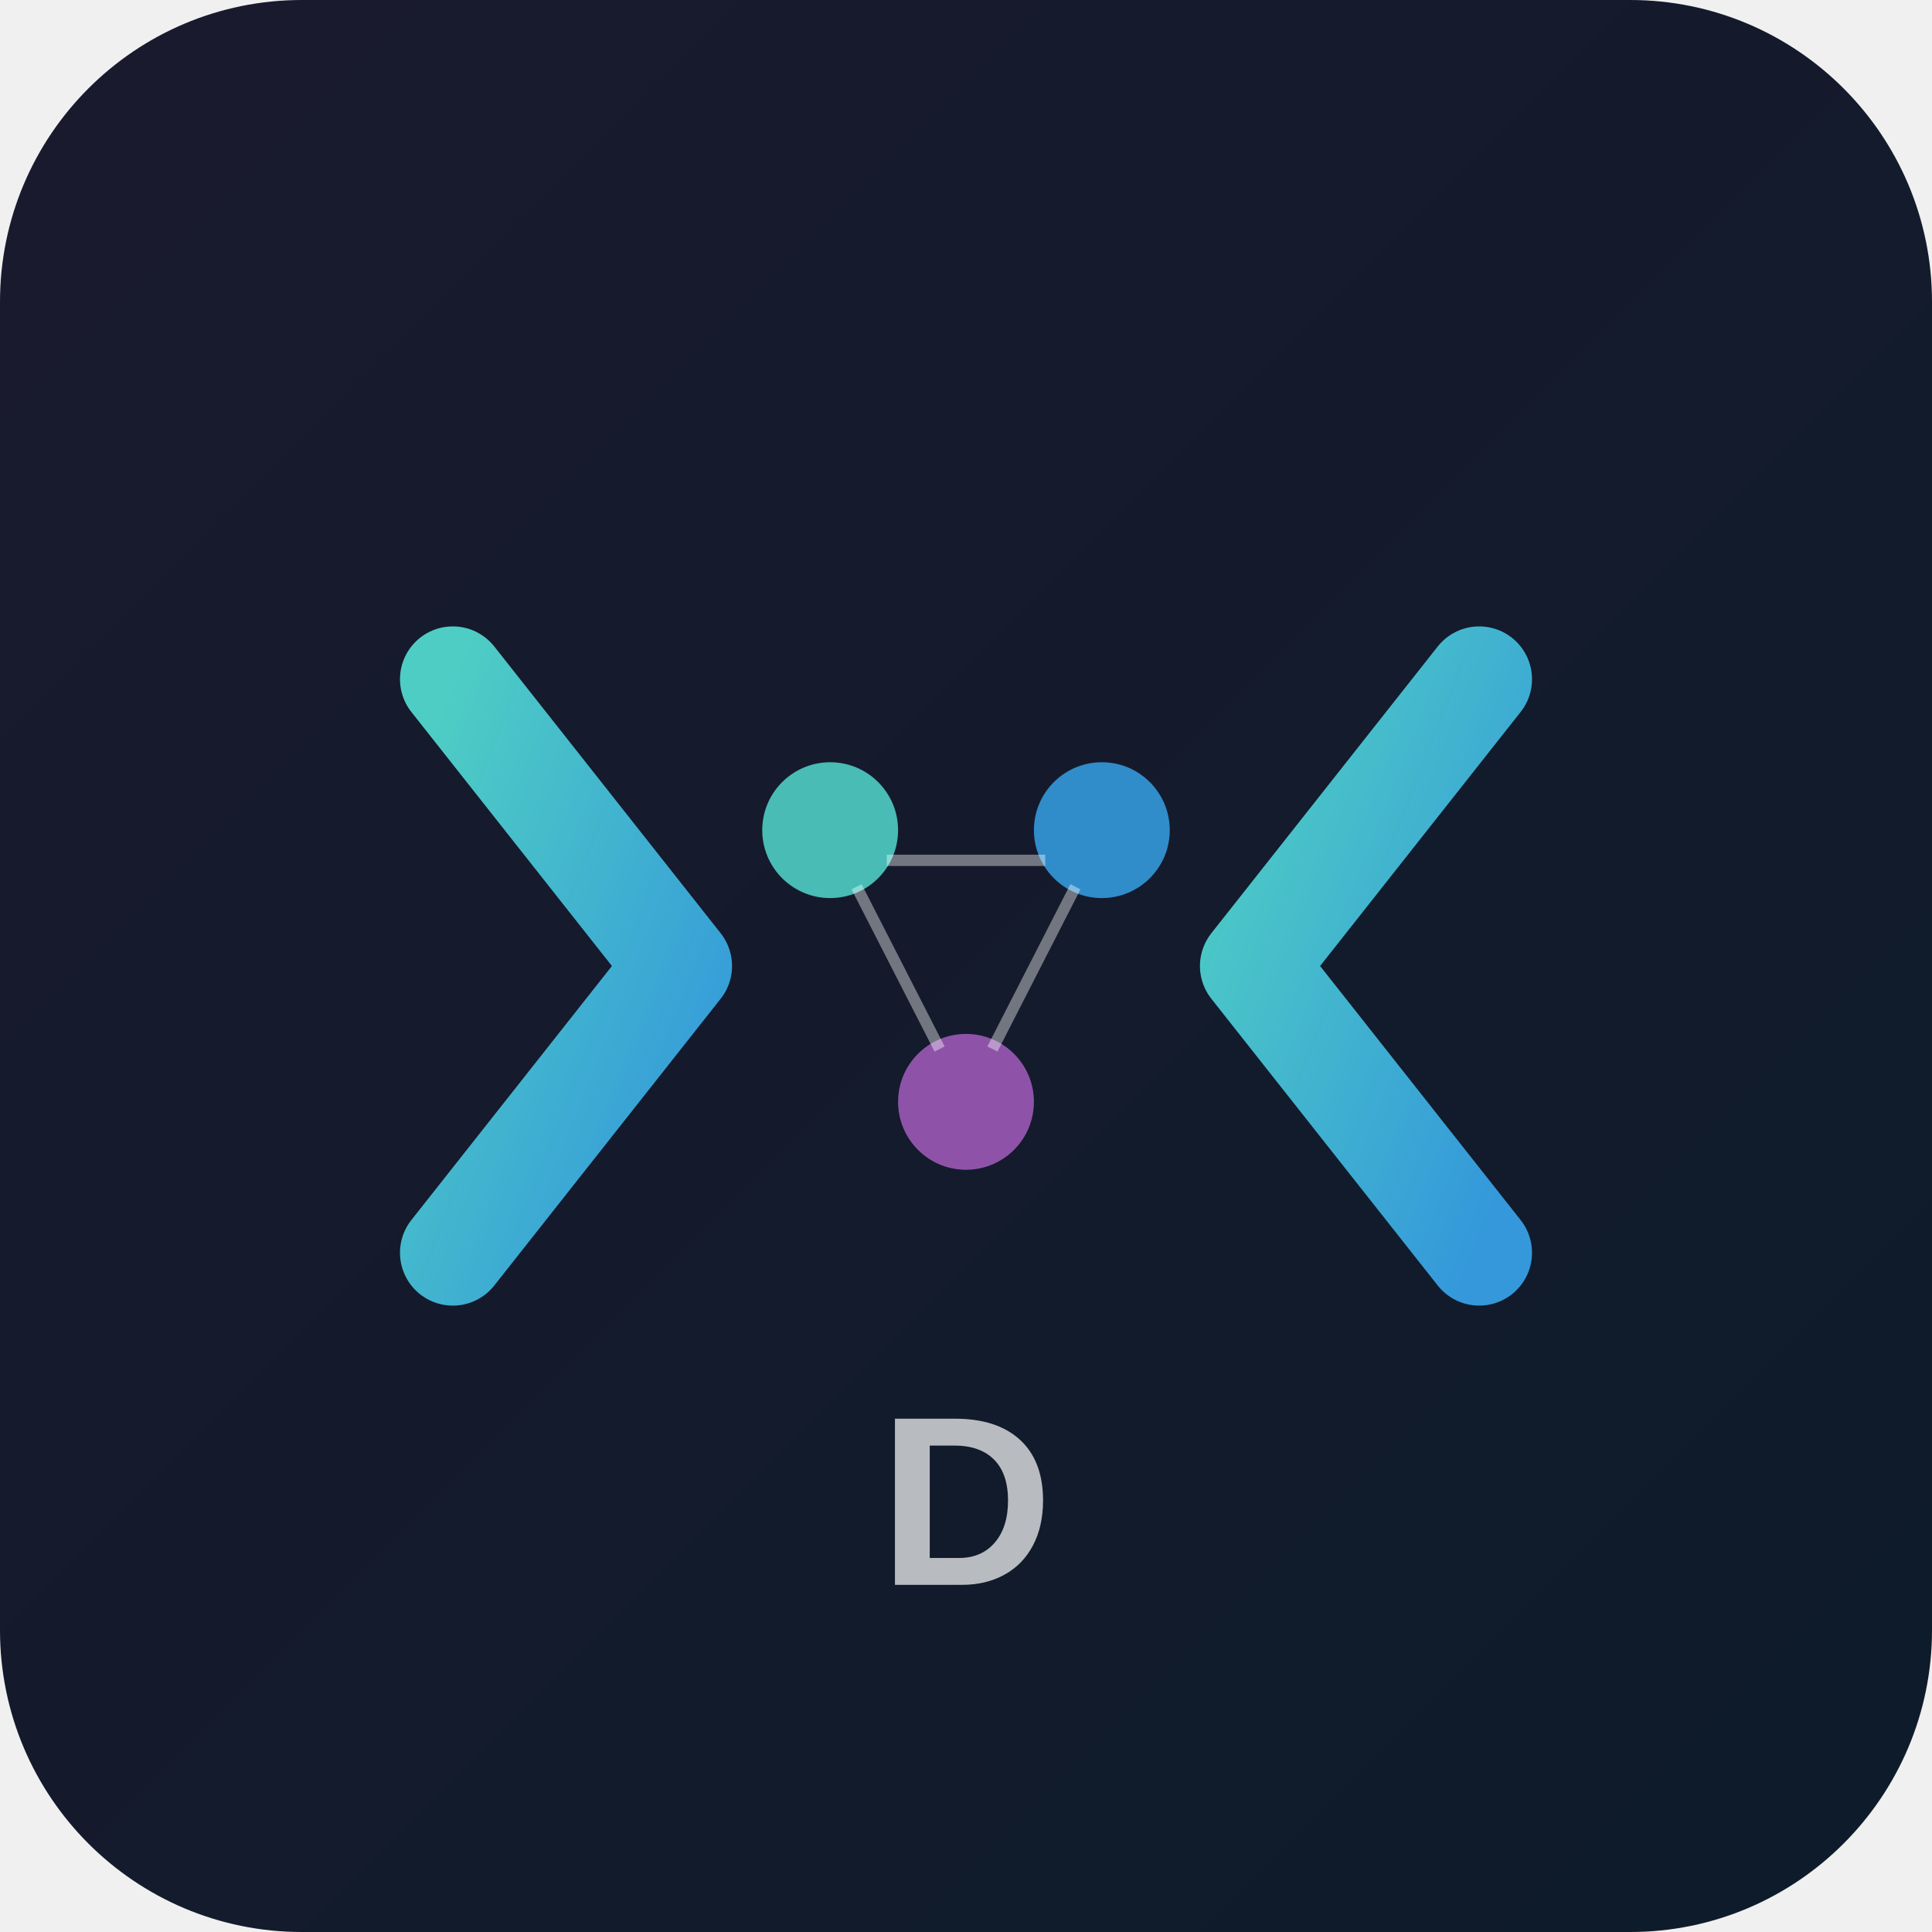
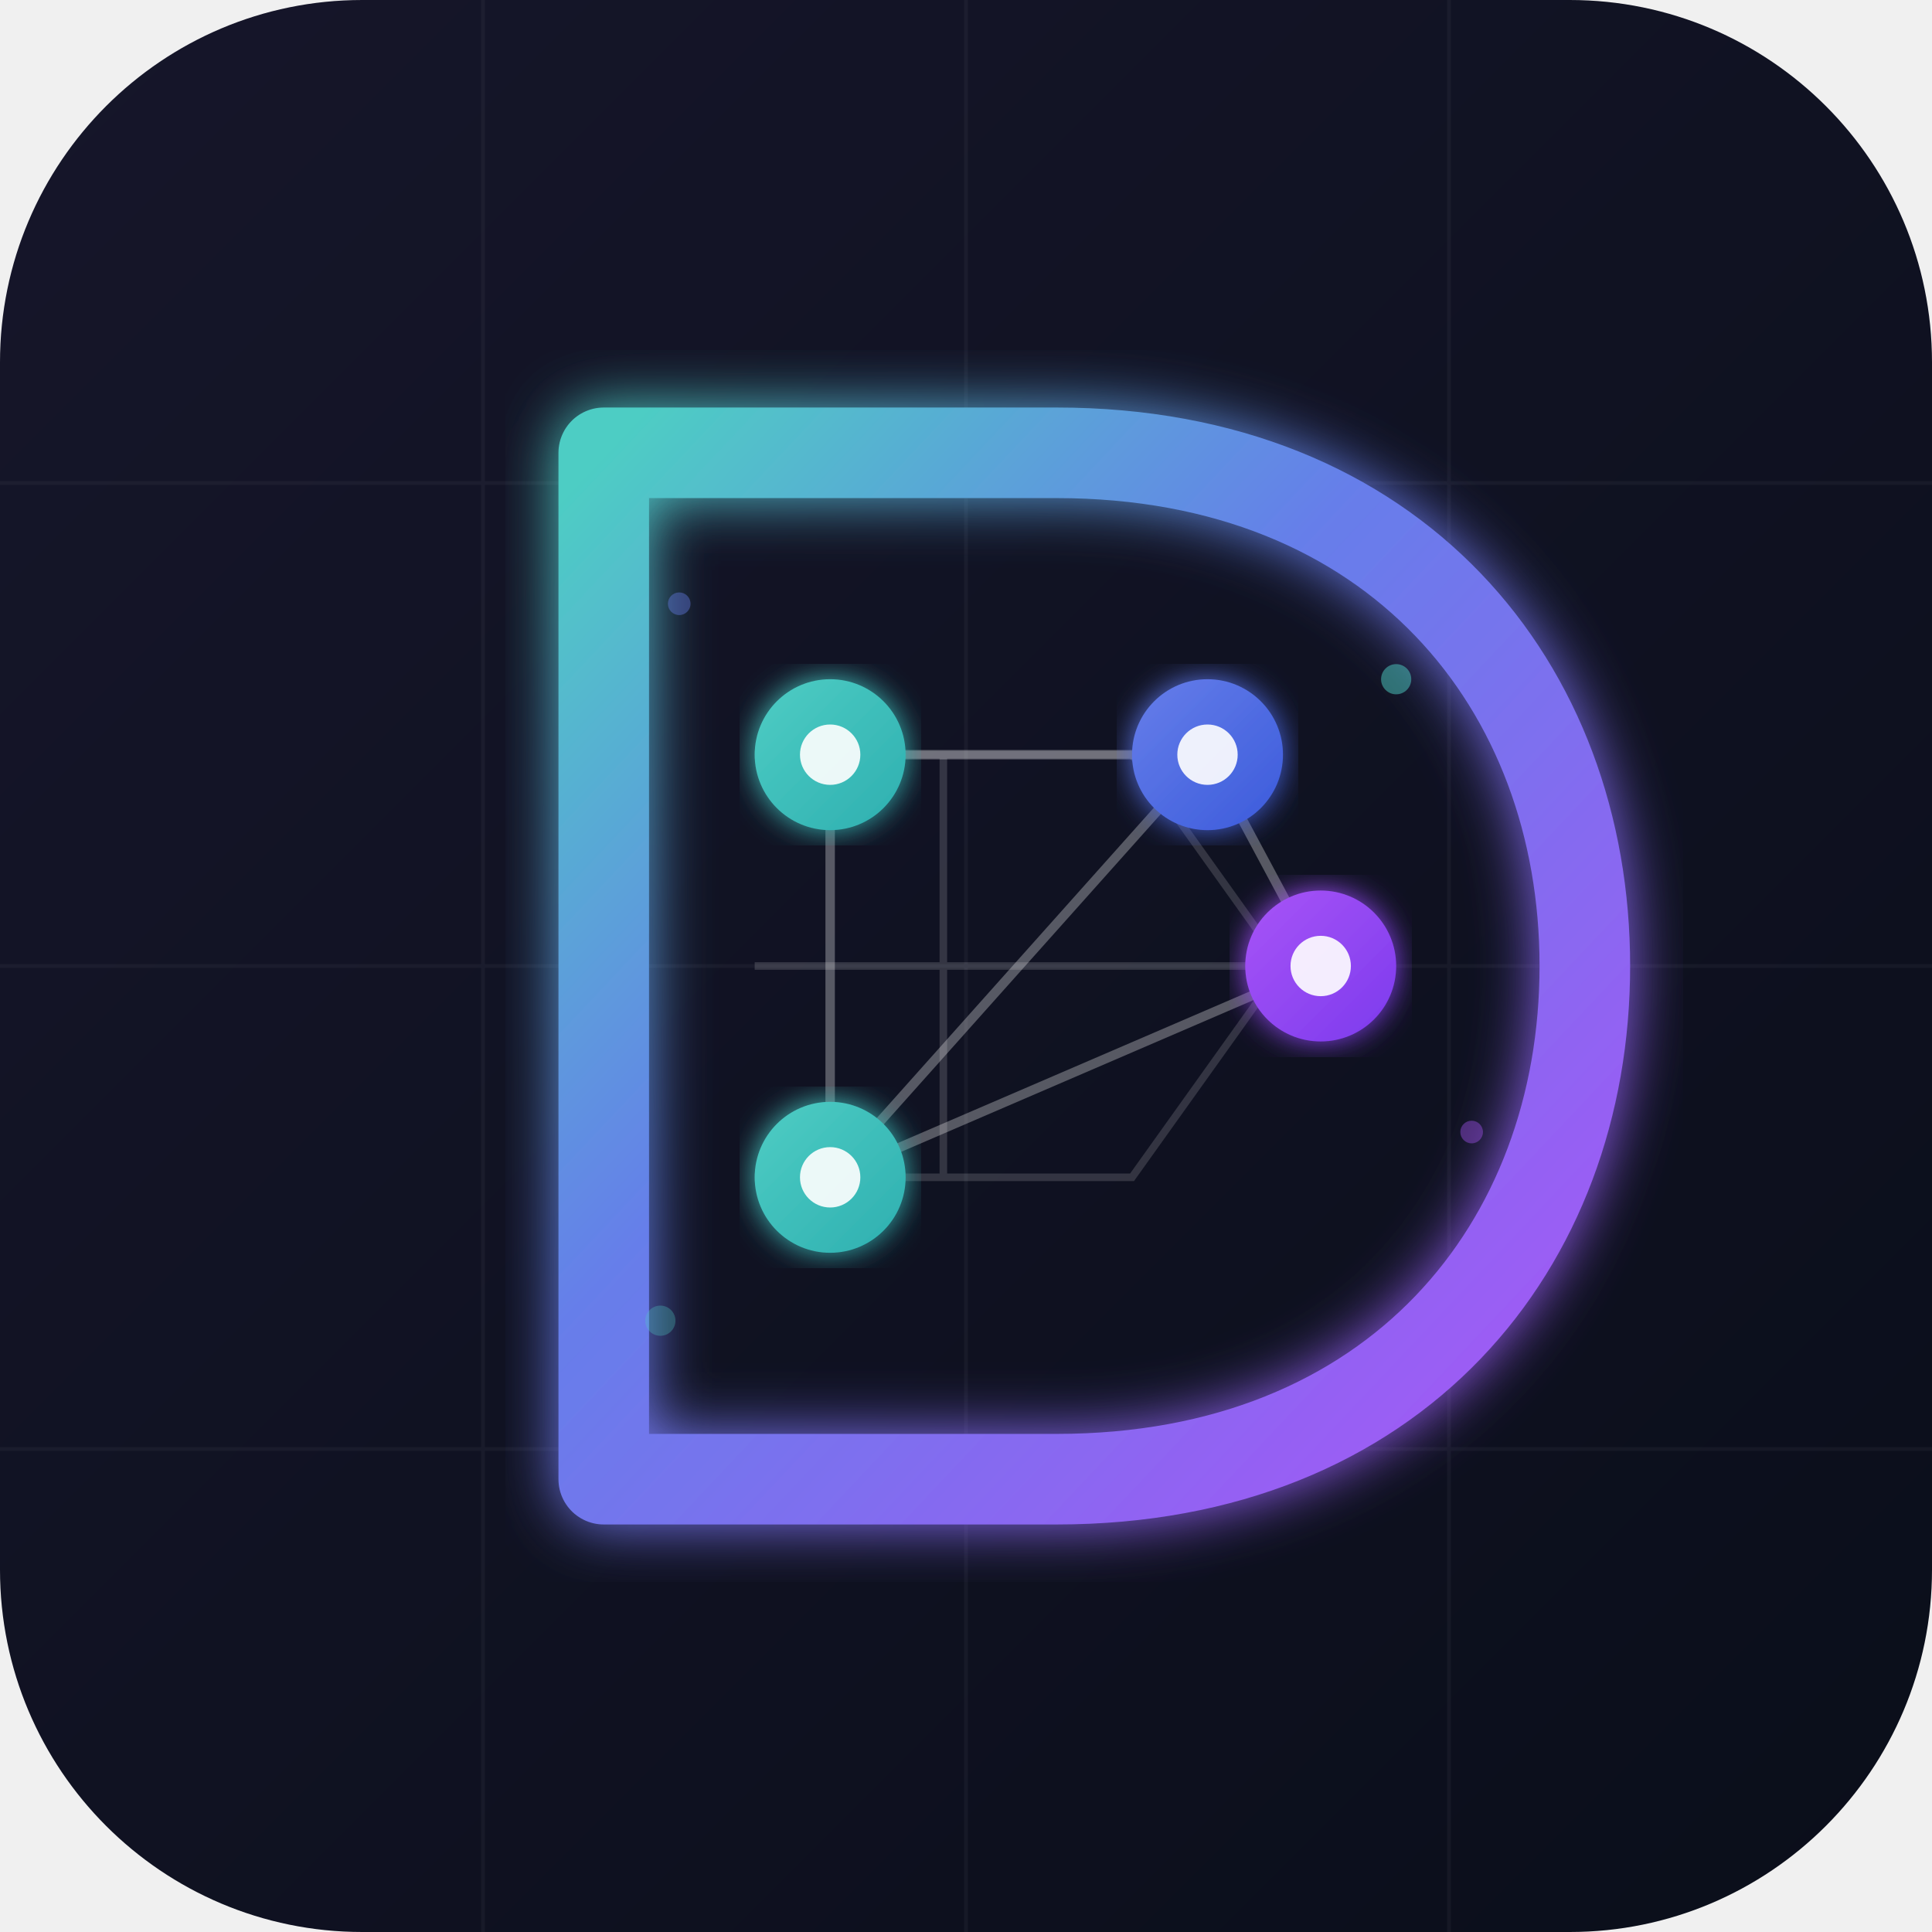
<svg xmlns="http://www.w3.org/2000/svg" viewBox="0 0 512 512">
  <defs>
    <linearGradient id="bg" x1="0%" y1="0%" x2="100%" y2="100%">
-       <stop offset="0%" style="stop-color:#1a1a2e" />
-       <stop offset="100%" style="stop-color:#0d1b2a" />
+       <stop offset="0%" style="stop-color:#16162a" />
+       <stop offset="100%" style="stop-color:#0a0e1a" />
    </linearGradient>
-     <linearGradient id="accent" x1="0%" y1="0%" x2="100%" y2="100%">
+     <linearGradient id="glow1" x1="0%" y1="0%" x2="100%" y2="100%">
      <stop offset="0%" style="stop-color:#4ecdc4" />
-       <stop offset="100%" style="stop-color:#3498db" />
+       <stop offset="100%" style="stop-color:#2eafb0" />
    </linearGradient>
+     <linearGradient id="glow2" x1="0%" y1="0%" x2="100%" y2="100%">
+       <stop offset="0%" style="stop-color:#667eea" />
+       <stop offset="100%" style="stop-color:#3b5bdb" />
+     </linearGradient>
+     <linearGradient id="glow3" x1="0%" y1="0%" x2="100%" y2="100%">
+       <stop offset="0%" style="stop-color:#a855f7" />
+       <stop offset="100%" style="stop-color:#7c3aed" />
+     </linearGradient>
+     <linearGradient id="dStroke" x1="0%" y1="0%" x2="100%" y2="100%">
+       <stop offset="0%" style="stop-color:#4ecdc4" />
+       <stop offset="40%" style="stop-color:#667eea" />
+       <stop offset="100%" style="stop-color:#a855f7" />
+     </linearGradient>
+     <filter id="nodeGlow">
+       <feGaussianBlur stdDeviation="4" result="blur" />
+       <feMerge>
+         <feMergeNode in="blur" />
+         <feMergeNode in="SourceGraphic" />
+       </feMerge>
+     </filter>
+     <filter id="softGlow">
+       <feGaussianBlur stdDeviation="8" result="blur" />
+       <feMerge>
+         <feMergeNode in="blur" />
+         <feMergeNode in="SourceGraphic" />
+       </feMerge>
+     </filter>
  </defs>
-   <rect width="512" height="512" rx="80" fill="url(#bg)" />
-   <path d="M120 180 L180 256 L120 332" stroke="url(#accent)" stroke-width="28" stroke-linecap="round" stroke-linejoin="round" fill="none" />
-   <path d="M392 180 L332 256 L392 332" stroke="url(#accent)" stroke-width="28" stroke-linecap="round" stroke-linejoin="round" fill="none" />
-   <circle cx="220" cy="220" r="18" fill="#4ecdc4" opacity="0.9" />
-   <circle cx="292" cy="220" r="18" fill="#3498db" opacity="0.9" />
-   <circle cx="256" cy="292" r="18" fill="#9b59b6" opacity="0.9" />
-   <line x1="235" y1="228" x2="277" y2="228" stroke="#fff" stroke-width="3" opacity="0.4" />
-   <line x1="227" y1="235" x2="249" y2="278" stroke="#fff" stroke-width="3" opacity="0.4" />
-   <line x1="285" y1="235" x2="263" y2="278" stroke="#fff" stroke-width="3" opacity="0.4" />
-   <text x="256" y="420" text-anchor="middle" font-family="Arial, sans-serif" font-weight="bold" font-size="64" fill="#fff" opacity="0.7">D</text>
+   <rect width="512" height="512" rx="96" fill="url(#bg)" />
+   <g opacity="0.04" stroke="#fff" stroke-width="1">
+     <line x1="0" y1="128" x2="512" y2="128" />
+     <line x1="0" y1="256" x2="512" y2="256" />
+     <line x1="0" y1="384" x2="512" y2="384" />
+     <line x1="128" y1="0" x2="128" y2="512" />
+     <line x1="256" y1="0" x2="256" y2="512" />
+     <line x1="384" y1="0" x2="384" y2="512" />
+   </g>
+   <path d="M160 120 L160 392 L280 392 C370 392 420 330 420 256 C420 182 370 120 280 120 Z" stroke="url(#dStroke)" stroke-width="24" fill="none" stroke-linecap="round" stroke-linejoin="round" filter="url(#softGlow)" />
+   <g stroke="#fff" stroke-width="2" opacity="0.15">
+     <path d="M200 200 L300 200 L340 256 L300 312 L200 312" fill="none" />
+     <line x1="200" y1="256" x2="340" y2="256" />
+     <line x1="250" y1="200" x2="250" y2="312" />
+   </g>
+   <g stroke="#fff" stroke-width="2.5" opacity="0.3">
+     <line x1="220" y1="200" x2="320" y2="200" />
+     <line x1="220" y1="200" x2="220" y2="312" />
+     <line x1="320" y1="200" x2="350" y2="256" />
+     <line x1="220" y1="312" x2="350" y2="256" />
+     <line x1="220" y1="312" x2="320" y2="200" />
+   </g>
+   <circle cx="220" cy="200" r="20" fill="url(#glow1)" filter="url(#nodeGlow)" />
+   <circle cx="220" cy="200" r="8" fill="#fff" opacity="0.9" />
+   <circle cx="320" cy="200" r="20" fill="url(#glow2)" filter="url(#nodeGlow)" />
+   <circle cx="320" cy="200" r="8" fill="#fff" opacity="0.9" />
+   <circle cx="350" cy="256" r="20" fill="url(#glow3)" filter="url(#nodeGlow)" />
+   <circle cx="350" cy="256" r="8" fill="#fff" opacity="0.9" />
+   <circle cx="220" cy="312" r="20" fill="url(#glow1)" filter="url(#nodeGlow)" />
+   <circle cx="220" cy="312" r="8" fill="#fff" opacity="0.9" />
+   <circle cx="370" cy="180" r="4" fill="#4ecdc4" opacity="0.5" />
+   <circle cx="390" cy="300" r="3" fill="#a855f7" opacity="0.4" />
+   <circle cx="180" cy="160" r="3" fill="#667eea" opacity="0.4" />
+   <circle cx="175" cy="350" r="4" fill="#4ecdc4" opacity="0.3" />
</svg>
